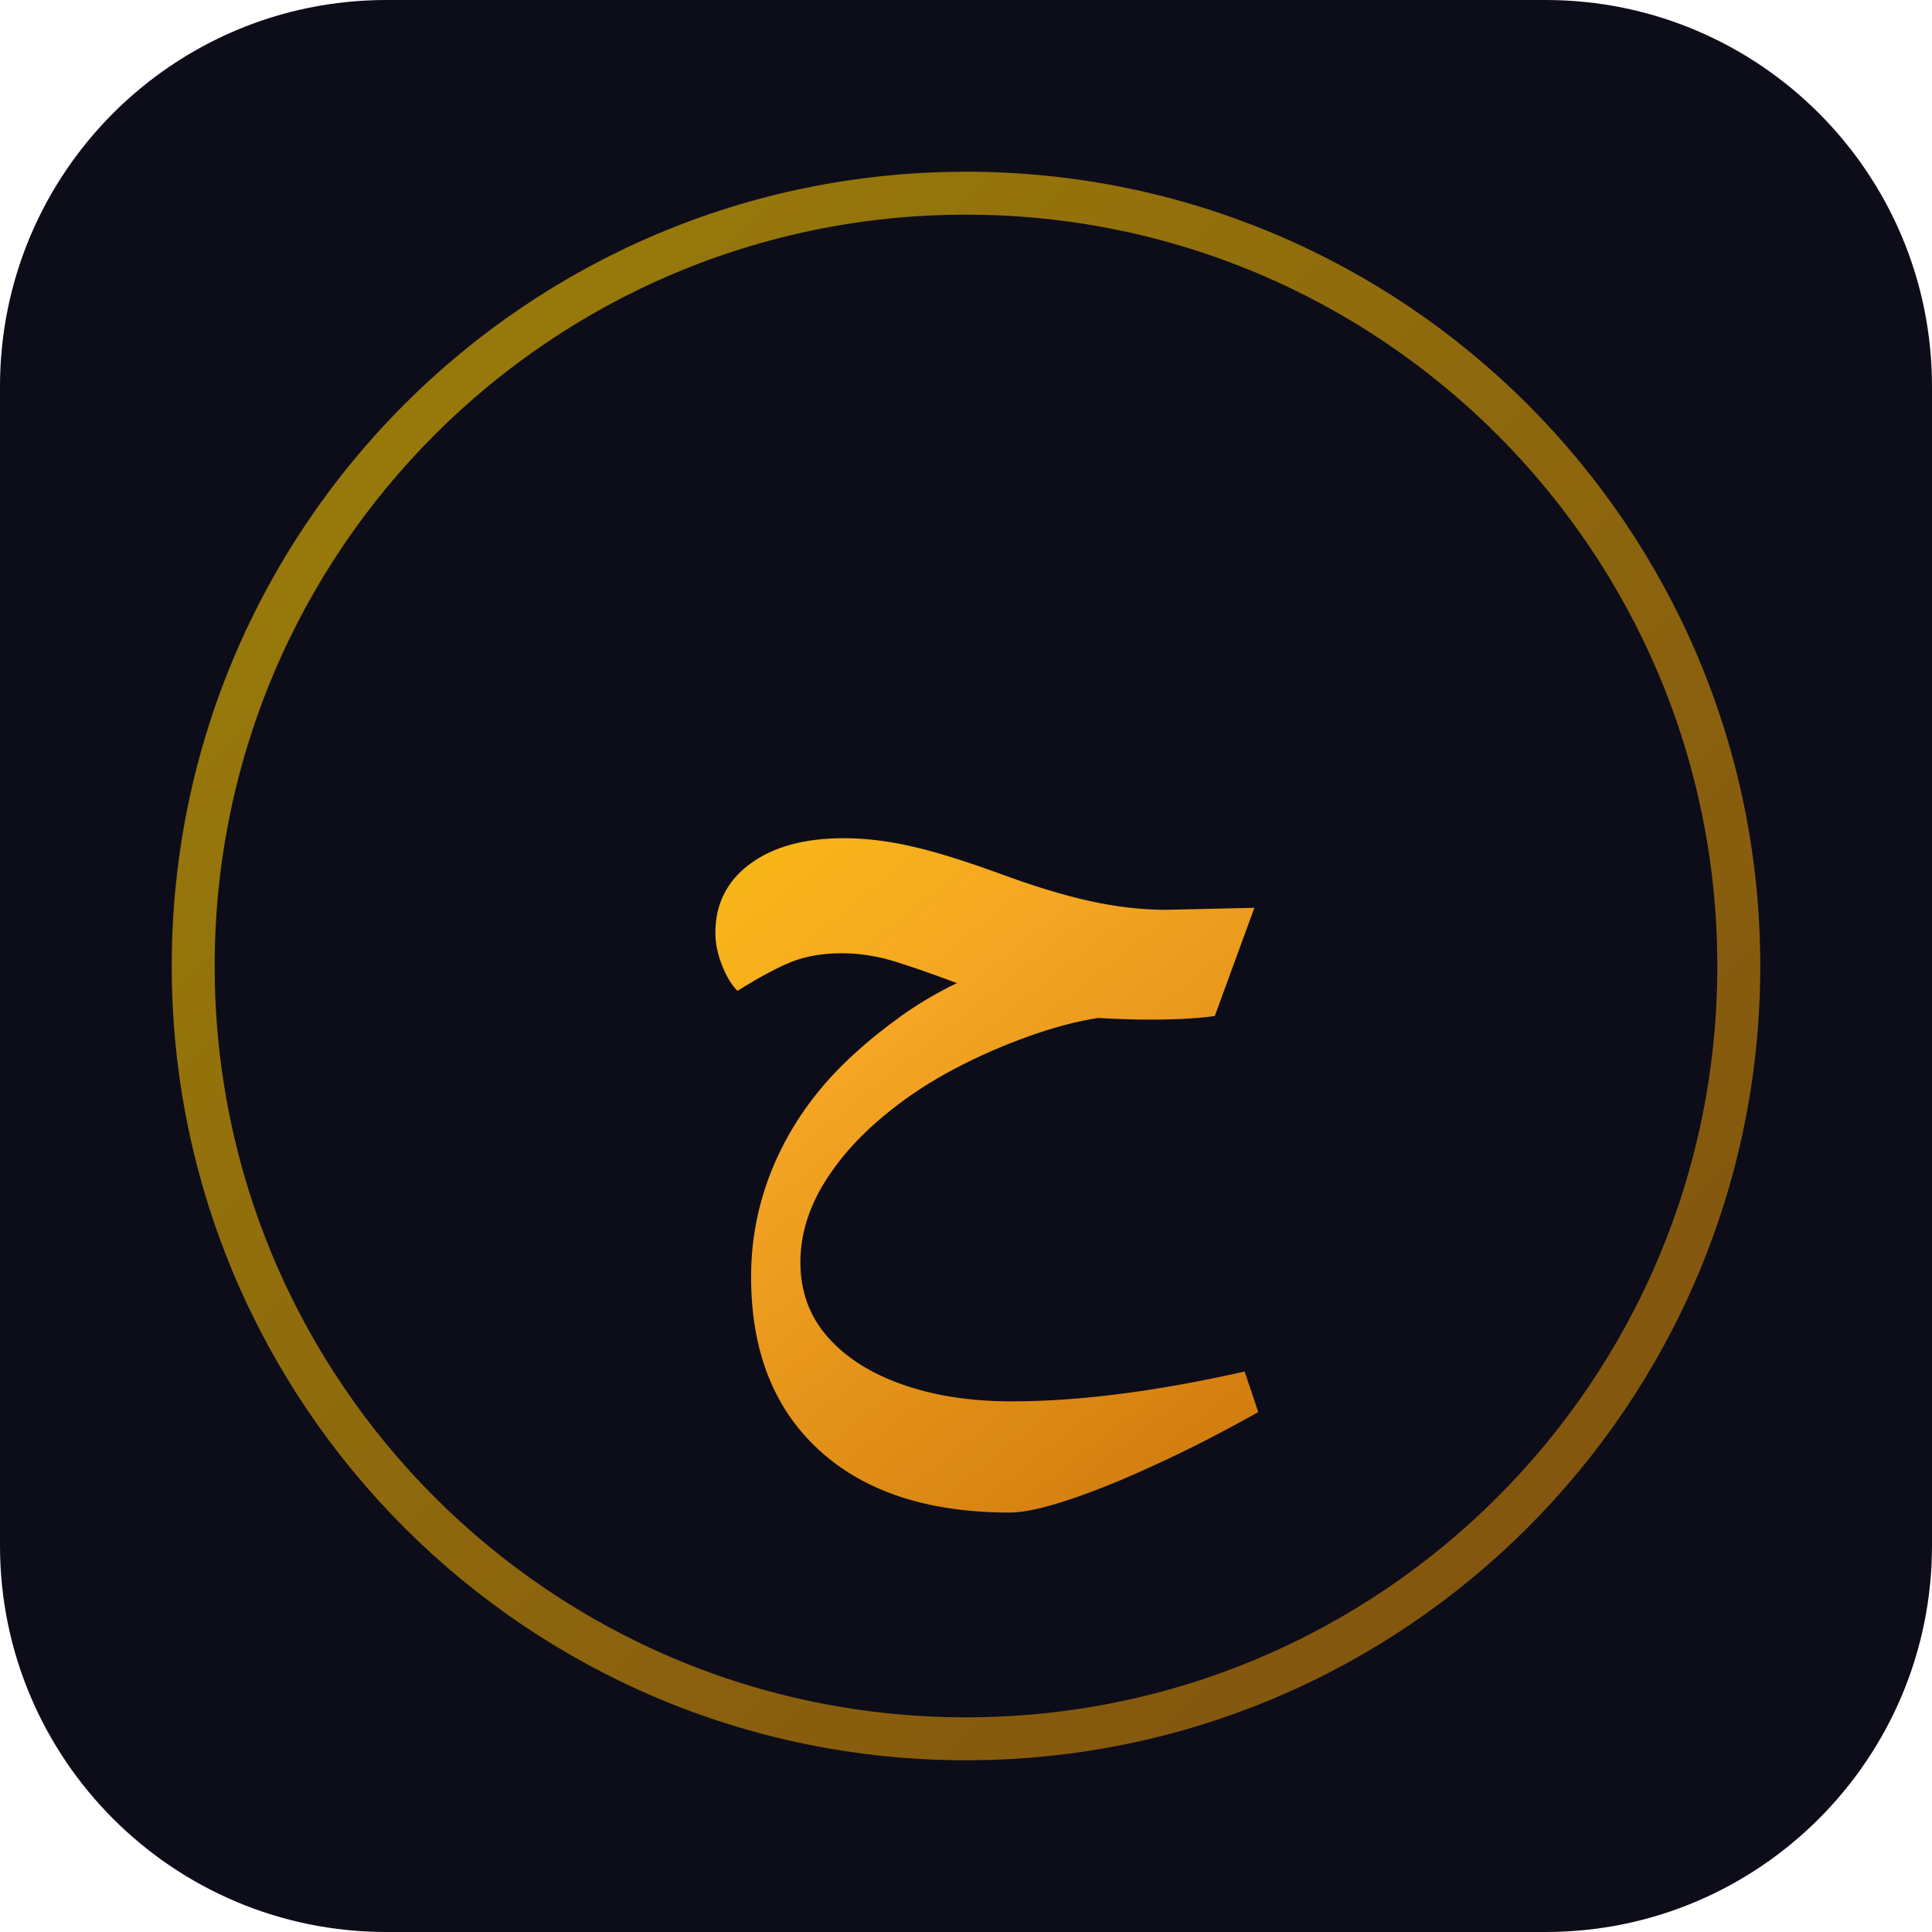
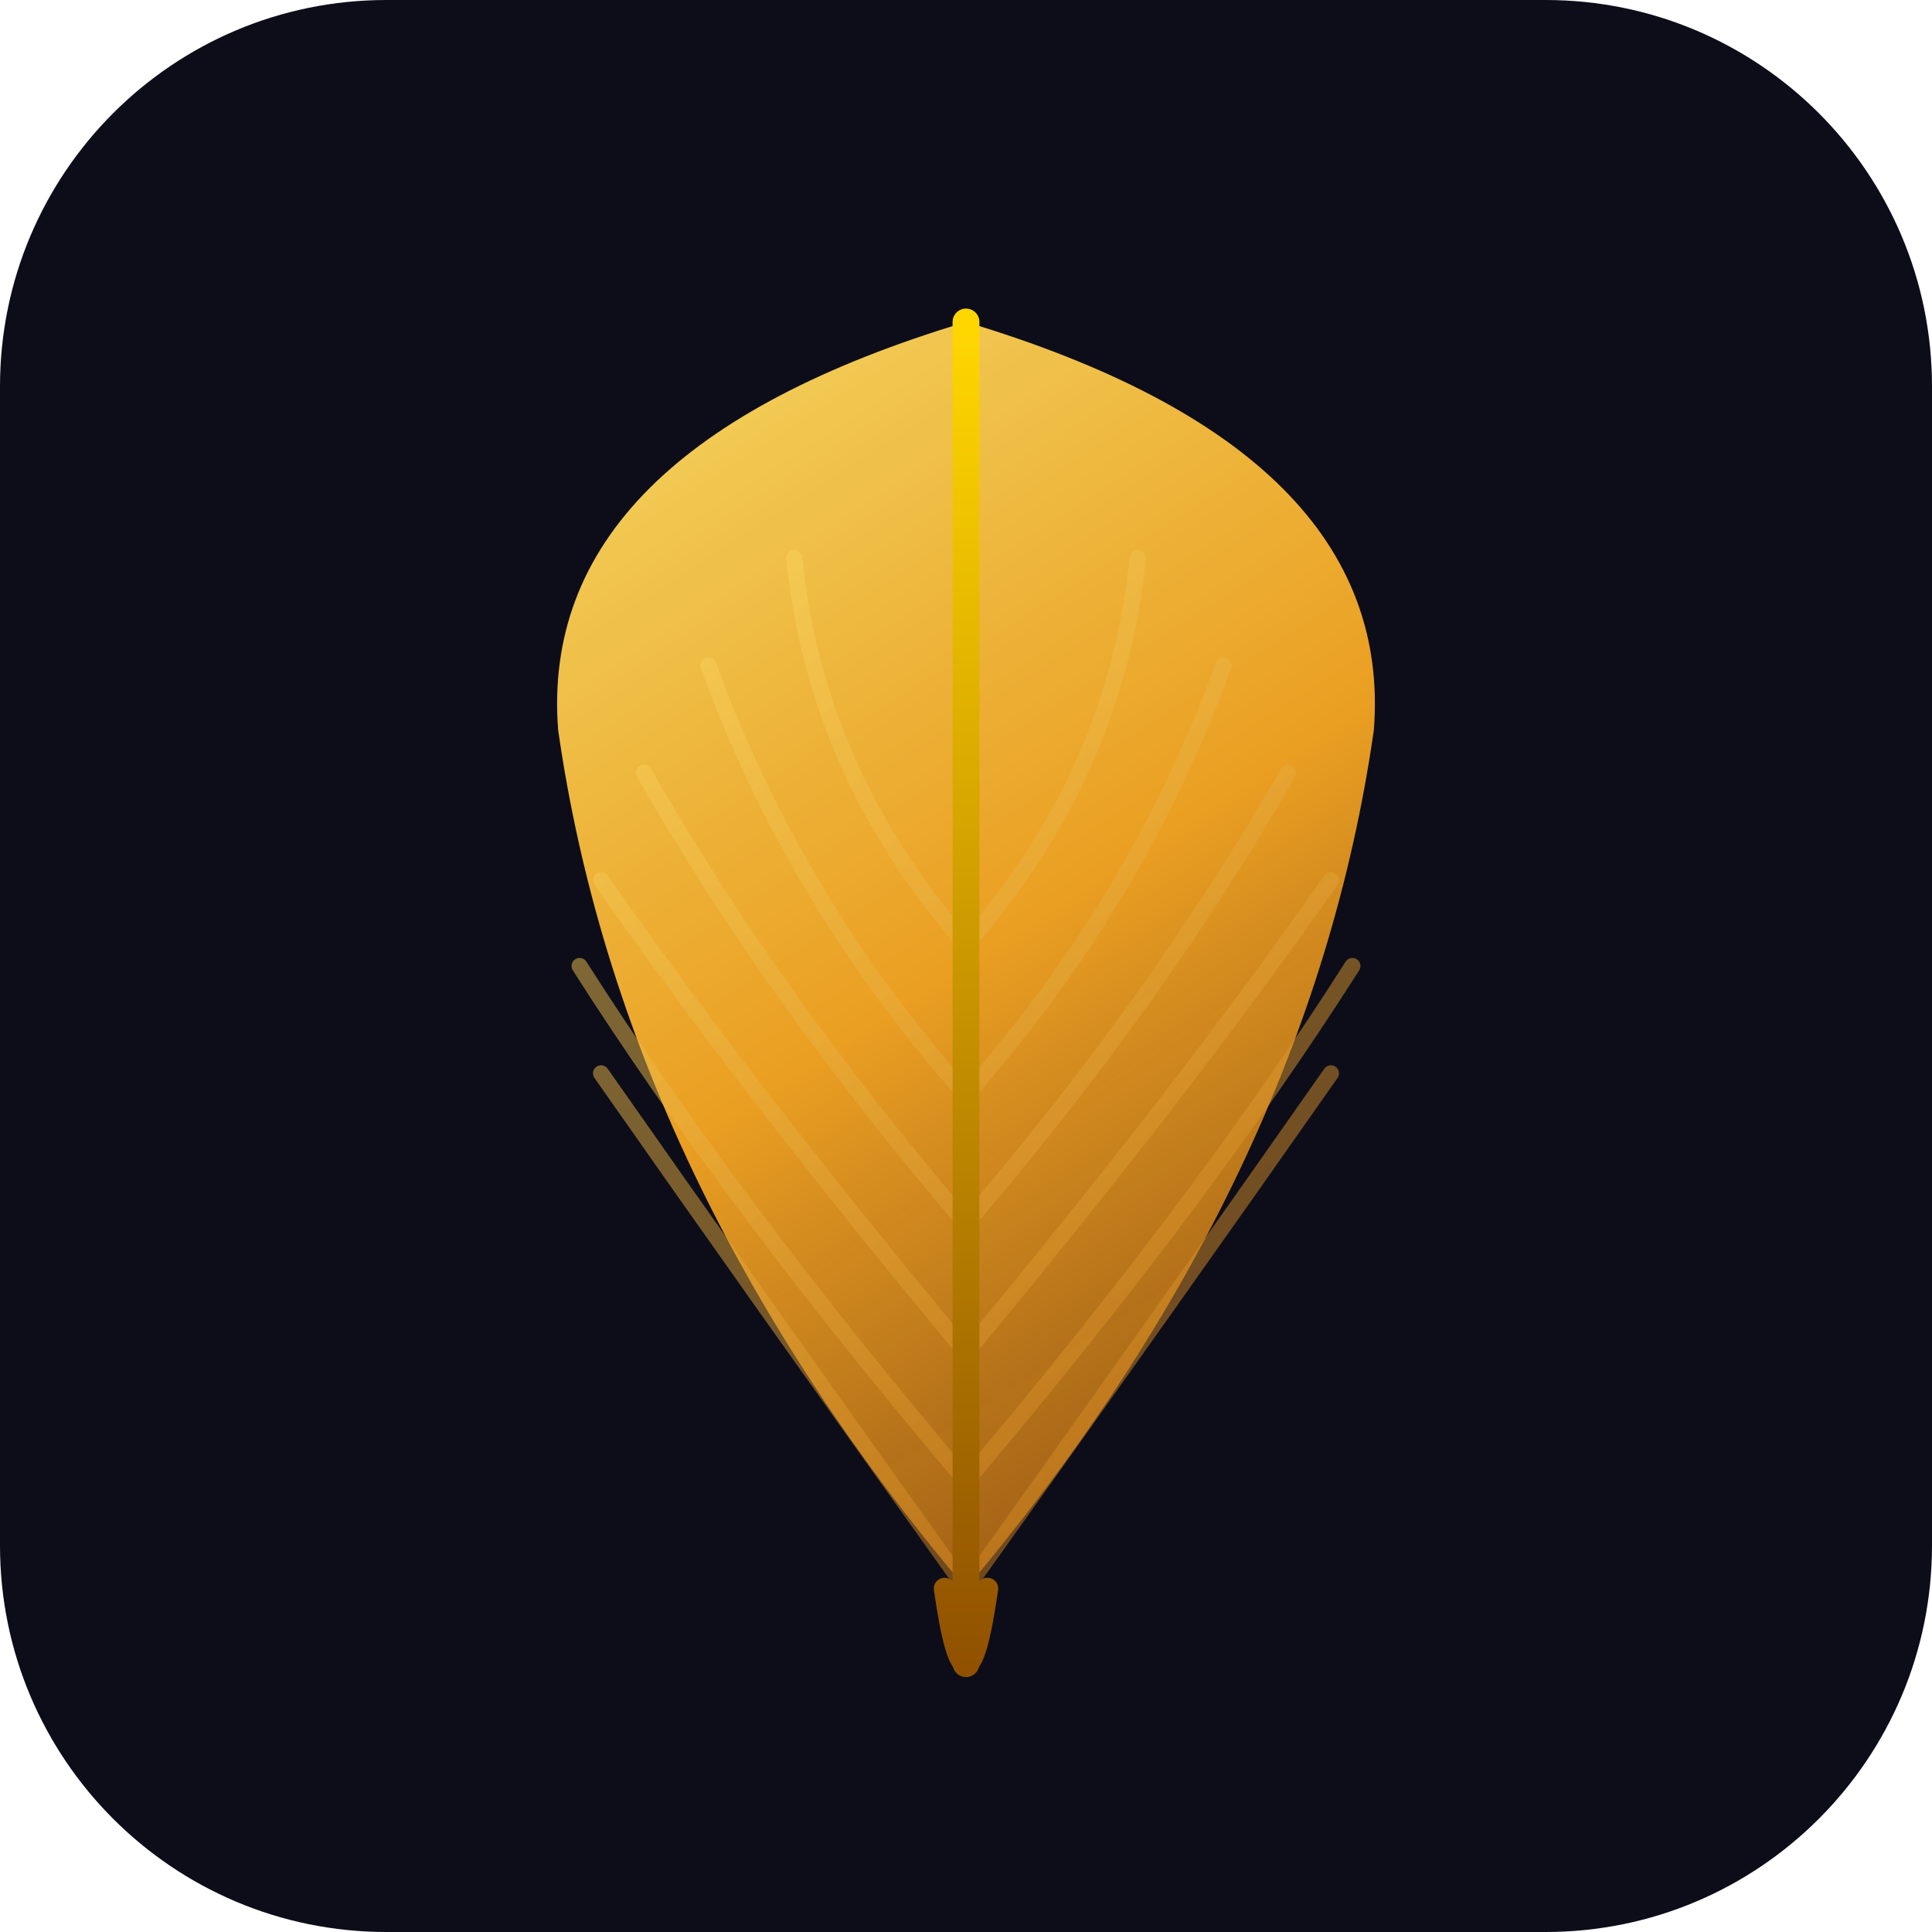
<svg xmlns="http://www.w3.org/2000/svg" width="180" height="180" viewBox="0 0 180 180" fill="none">
  <rect width="180" height="180" rx="36" fill="#0D0D1A" />
-   <circle cx="90" cy="90" r="72" stroke="url(#goldRing)" stroke-width="4" fill="none" opacity="0.6" />
-   <text x="90" y="115" font-family="'Amiri', 'Noto Naskh Arabic', 'Arabic Typesetting', serif" font-size="90" font-weight="700" text-anchor="middle" fill="url(#goldGrad)">ح</text>
+   <path d="M90 148 Q58 110 52 68 Q50 42 90 30 Q130 42 128 68 Q122 110 90 148Z" fill="url(#featherBody)" opacity="0.95" />
+   <path d="M90 148 Q70 120 56 100" stroke="url(#quillGrad)" stroke-width="1.5" stroke-linecap="round" fill="none" opacity="0.5" />
+   <path d="M90 138 Q68 112 54 90" stroke="url(#quillGrad)" stroke-width="1.5" stroke-linecap="round" fill="none" opacity="0.5" />
+   <path d="M90 126 Q70 102 56 82" stroke="url(#quillGrad)" stroke-width="1.5" stroke-linecap="round" fill="none" opacity="0.5" />
+   <path d="M90 114 Q72 93 60 72" stroke="url(#quillGrad)" stroke-width="1.5" stroke-linecap="round" fill="none" opacity="0.5" />
+   <path d="M90 102 Q74 84 66 62" stroke="url(#quillGrad)" stroke-width="1.5" stroke-linecap="round" fill="none" opacity="0.5" />
+   <path d="M90 88  Q76 72 74 52" stroke="url(#quillGrad)" stroke-width="1.5" stroke-linecap="round" fill="none" opacity="0.5" />
+   <path d="M90 148 Q110 120 124 100" stroke="url(#quillGrad)" stroke-width="1.5" stroke-linecap="round" fill="none" opacity="0.5" />
+   <path d="M90 138 Q112 112 126 90" stroke="url(#quillGrad)" stroke-width="1.5" stroke-linecap="round" fill="none" opacity="0.5" />
+   <path d="M90 126 Q110 102 124 82" stroke="url(#quillGrad)" stroke-width="1.5" stroke-linecap="round" fill="none" opacity="0.5" />
+   <path d="M90 114 Q108 93 120 72" stroke="url(#quillGrad)" stroke-width="1.5" stroke-linecap="round" fill="none" opacity="0.5" />
+   <path d="M90 102 Q106 84 114 62" stroke="url(#quillGrad)" stroke-width="1.5" stroke-linecap="round" fill="none" opacity="0.5" />
+   <path d="M90 88  Q104 72 106 52" stroke="url(#quillGrad)" stroke-width="1.5" stroke-linecap="round" fill="none" opacity="0.5" />
+   <line x1="90" y1="30" x2="90" y2="155" stroke="url(#spineGrad)" stroke-width="2.5" stroke-linecap="round" />
+   <path d="M88 148 Q90 162 92 148" stroke="url(#spineGrad)" stroke-width="2" stroke-linecap="round" fill="none" />
  <defs>
-     <linearGradient id="goldGrad" x1="50" y1="40" x2="130" y2="140" gradientUnits="userSpaceOnUse">
+     <linearGradient id="featherBody" x1="52" y1="30" x2="128" y2="148" gradientUnits="userSpaceOnUse">
+       <stop offset="0%" stop-color="#FFE066" />
+       <stop offset="50%" stop-color="#F5A623" />
+       <stop offset="100%" stop-color="#C87010" stop-opacity="0.7" />
+     </linearGradient>
+     <linearGradient id="spineGrad" x1="90" y1="30" x2="90" y2="162" gradientUnits="userSpaceOnUse">
      <stop offset="0%" stop-color="#FFD700" />
-       <stop offset="50%" stop-color="#F5A623" />
-       <stop offset="100%" stop-color="#C8720A" />
+       <stop offset="100%" stop-color="#8B4A00" />
    </linearGradient>
-     <linearGradient id="goldRing" x1="0" y1="0" x2="180" y2="180" gradientUnits="userSpaceOnUse">
-       <stop offset="0%" stop-color="#FFD700" />
-       <stop offset="100%" stop-color="#C8720A" />
+     <linearGradient id="quillGrad" x1="52" y1="50" x2="128" y2="148" gradientUnits="userSpaceOnUse">
+       <stop offset="0%" stop-color="#FFE066" />
+       <stop offset="100%" stop-color="#C87010" />
    </linearGradient>
  </defs>
</svg>
